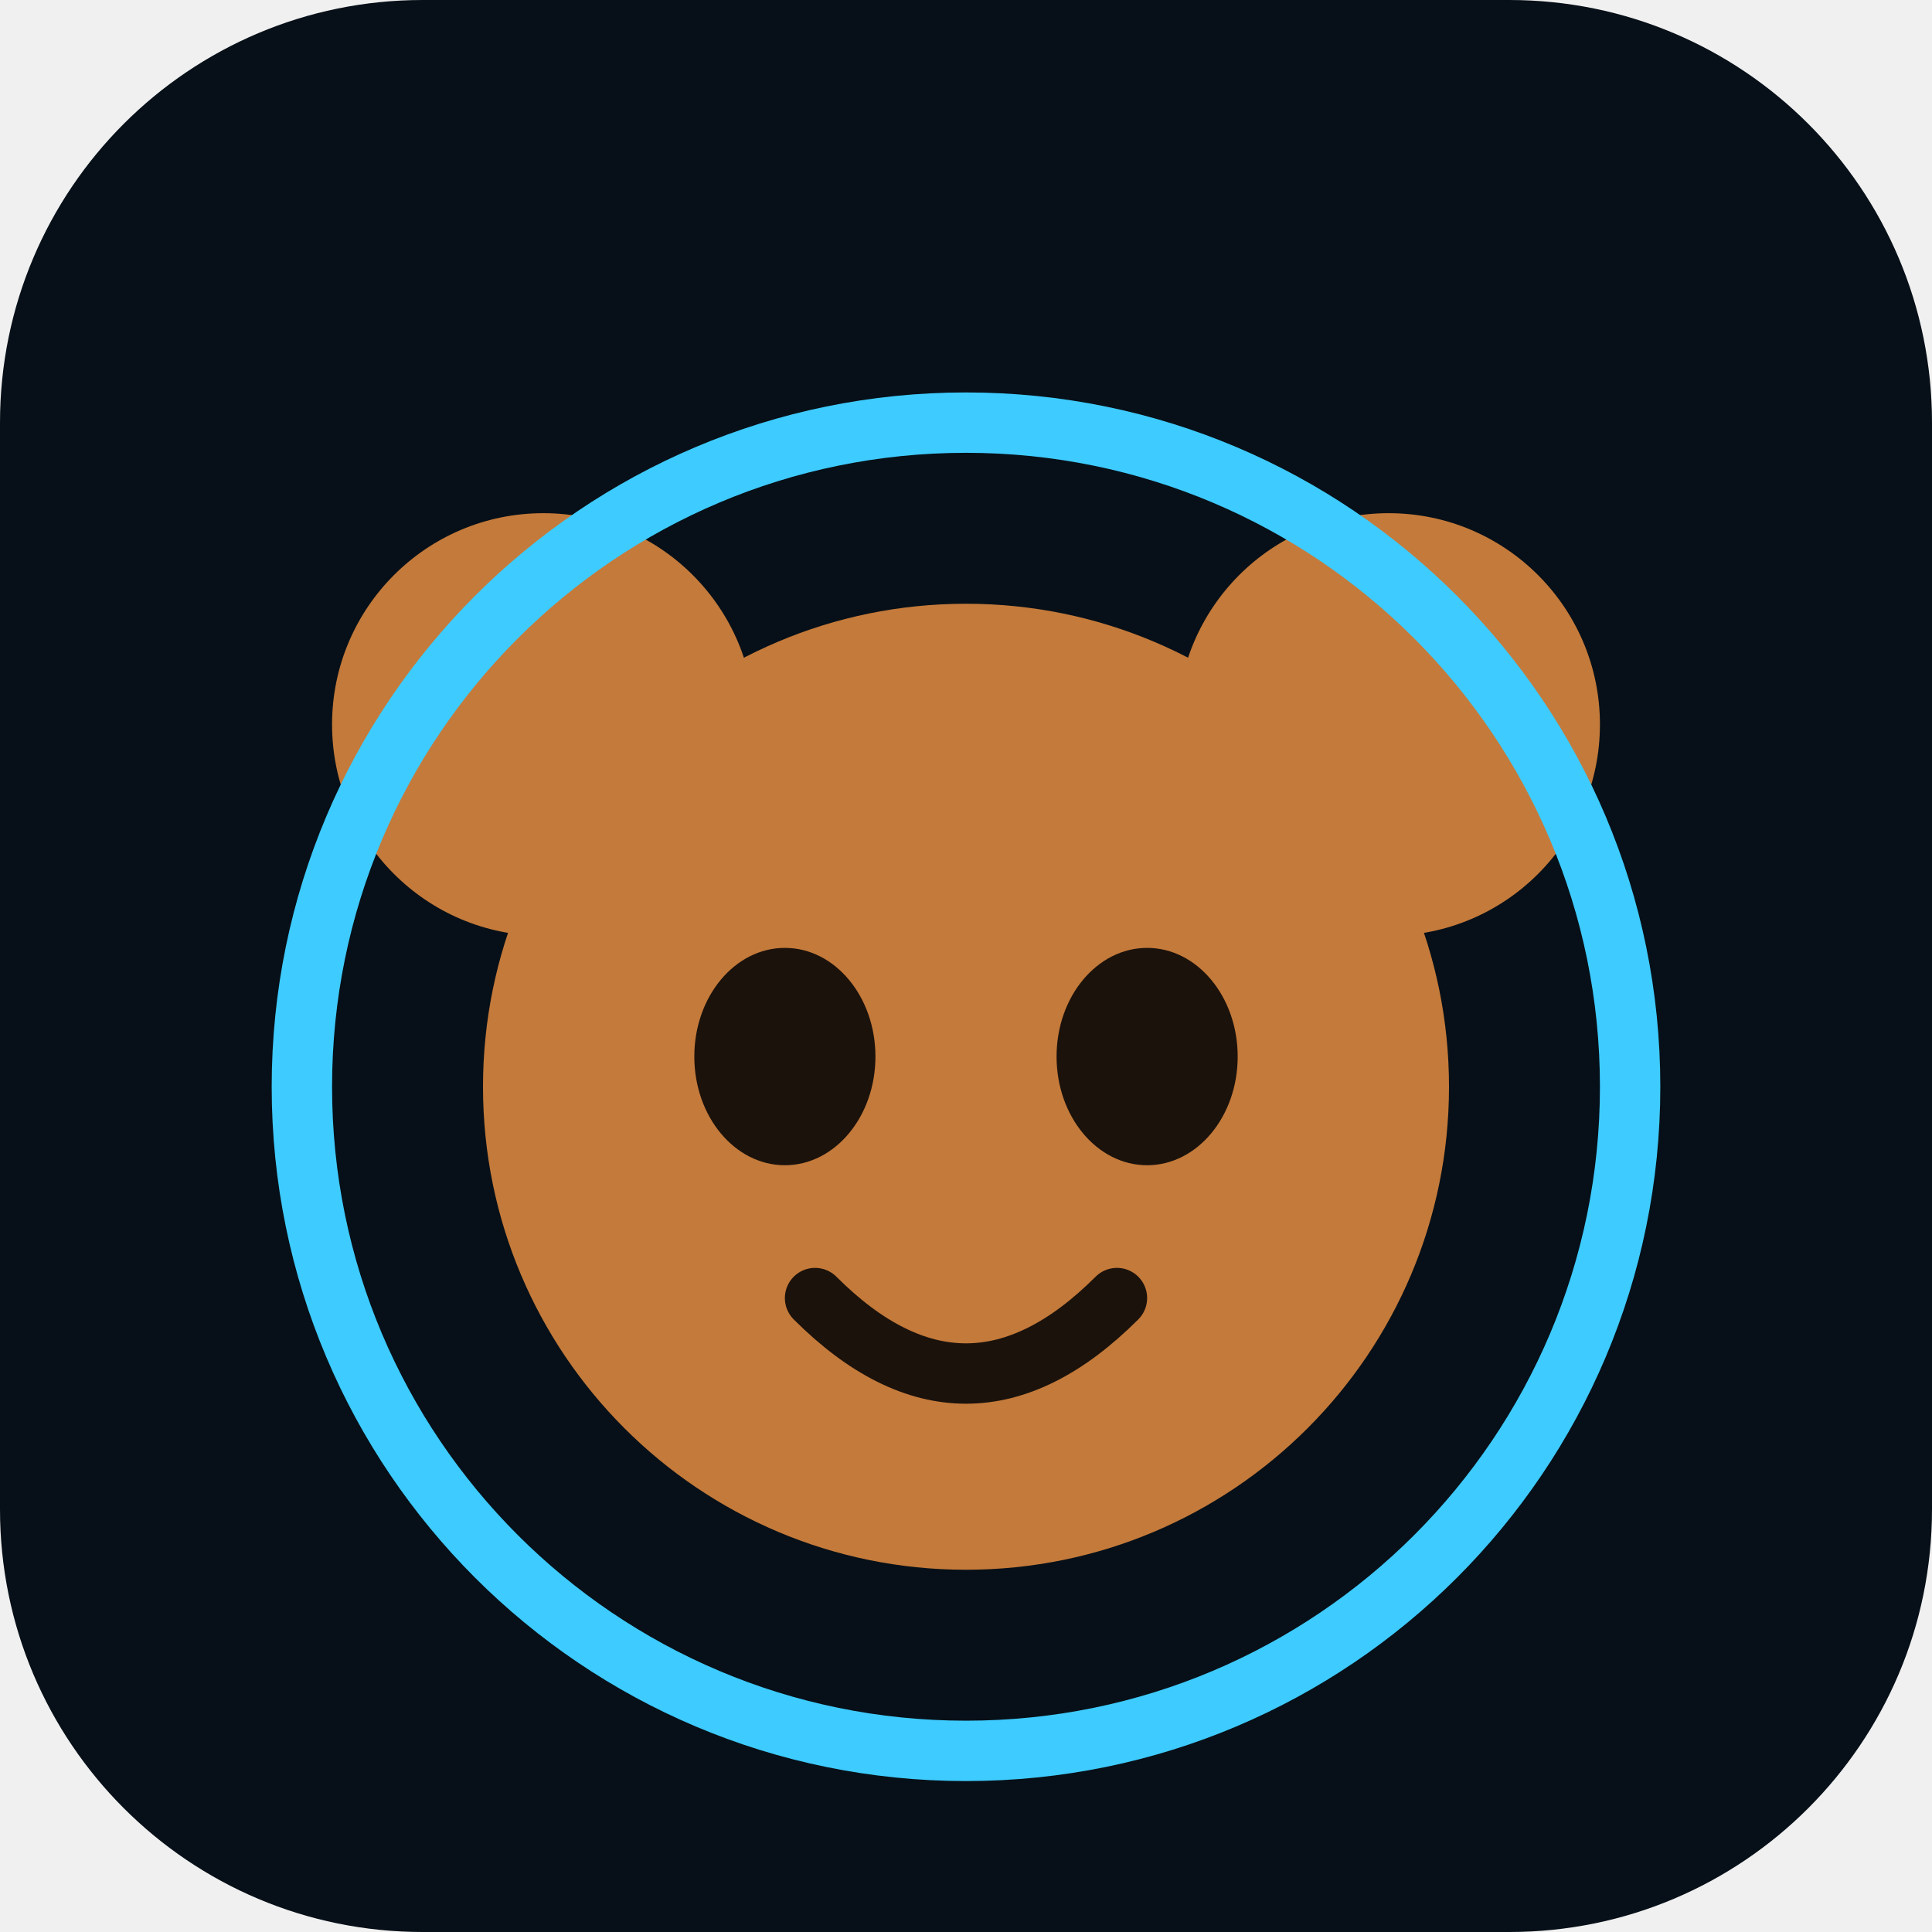
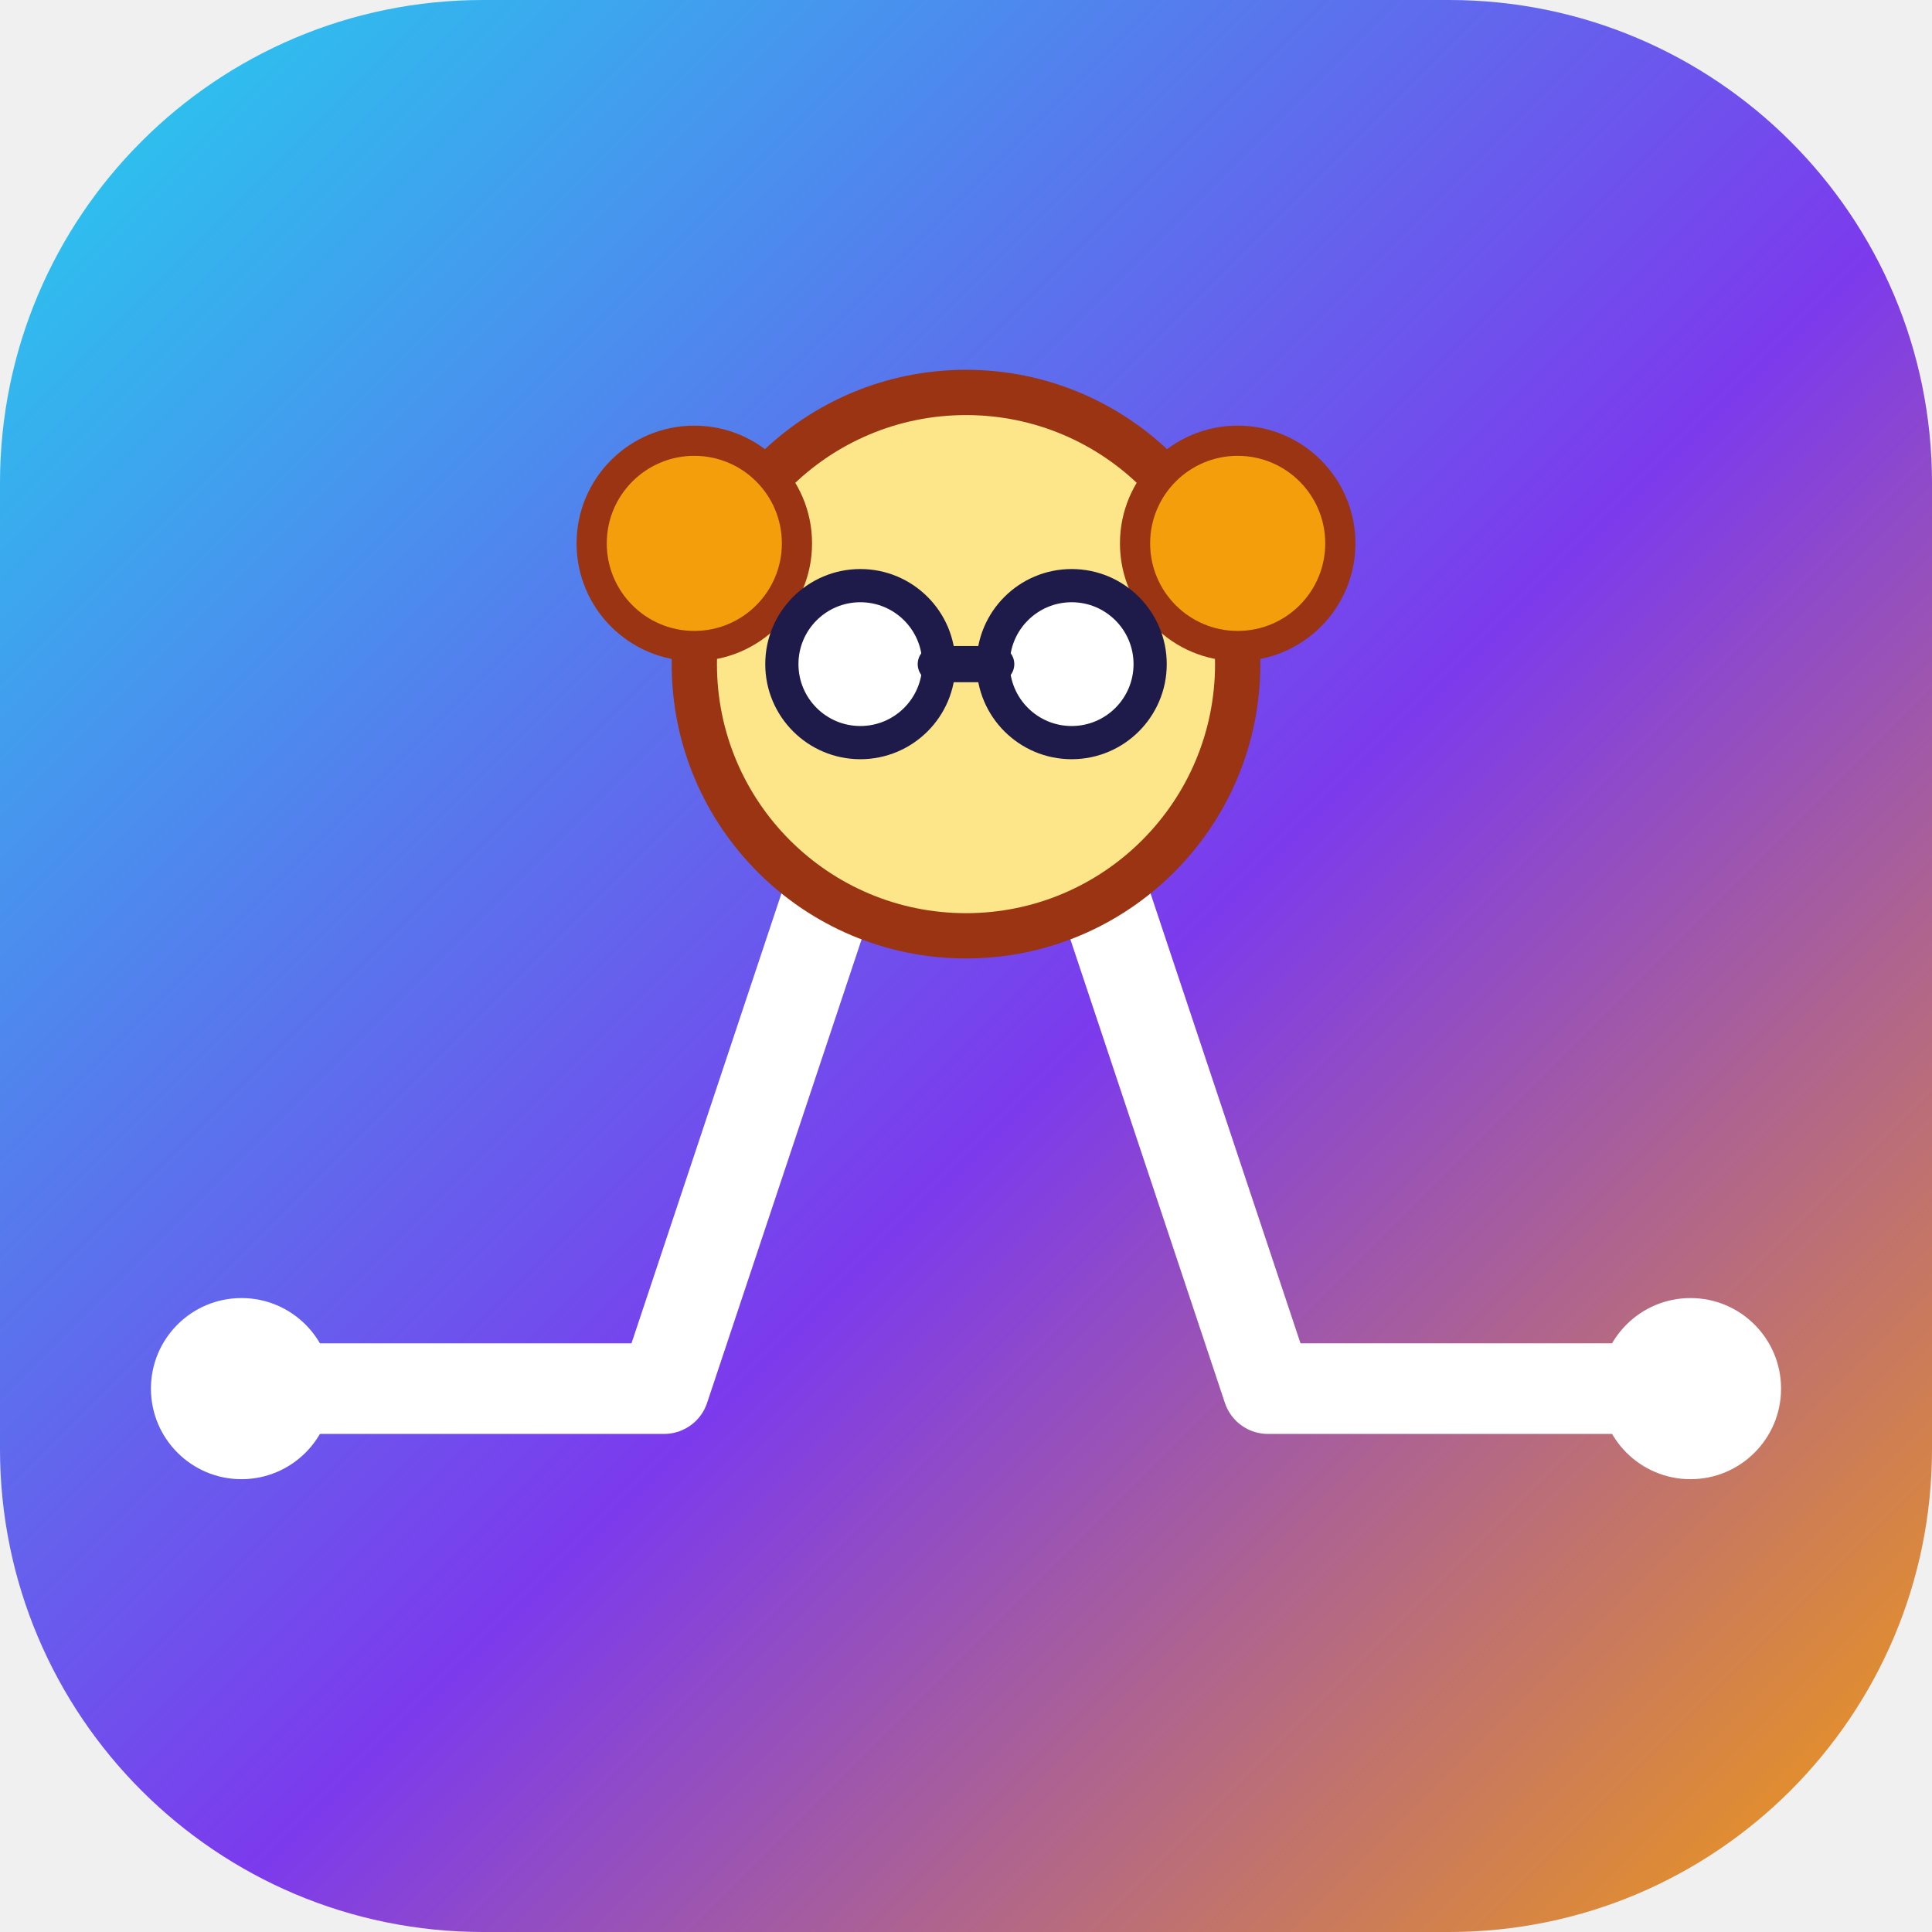
- <svg xmlns="http://www.w3.org/2000/svg" viewBox="0 0 64 64" role="img" aria-label="CypherMonkey Labs">
-   <rect width="64" height="64" rx="14" fill="#071018" />
-   <circle cx="32" cy="36" r="16" fill="#c47a3a" />
-   <circle cx="18" cy="24" r="7" fill="#c47a3a" />
-   <circle cx="46" cy="24" r="7" fill="#c47a3a" />
-   <ellipse cx="26" cy="35" rx="3" ry="3.6" fill="#1b120c" />
-   <ellipse cx="38" cy="35" rx="3" ry="3.6" fill="#1b120c" />
-   <path d="M27 43q5 5 10 0" fill="none" stroke="#1b120c" stroke-width="2" stroke-linecap="round" />
-   <circle cx="32" cy="36" r="22" fill="none" stroke="#3ecbff" stroke-width="2" />
+ <svg xmlns="http://www.w3.org/2000/svg" viewBox="0 0 64 64" role="img" aria-label="Contact Path">
+   <defs>
+     <linearGradient id="cp-fav" x1="0" y1="0" x2="1" y2="1">
+       <stop offset="0" stop-color="#22d3ee" />
+       <stop offset=".55" stop-color="#7c3aed" />
+       <stop offset="1" stop-color="#f59e0b" />
+     </linearGradient>
+   </defs>
+   <rect width="64" height="64" rx="16" fill="url(#cp-fav)" />
+   <path d="M8 46h14l6-18h8l6 18h14" fill="none" stroke="#fff" stroke-width="3" stroke-linecap="round" stroke-linejoin="round" />
+   <circle cx="8" cy="46" r="3" fill="#fff" />
+   <circle cx="56" cy="46" r="3" fill="#fff" />
+   <circle cx="32" cy="22" r="9" fill="#fde68a" stroke="#9a3412" stroke-width="1.5" />
+   <circle cx="23" cy="18" r="3.4" fill="#f59e0b" stroke="#9a3412" stroke-width="1" />
+   <circle cx="41" cy="18" r="3.4" fill="#f59e0b" stroke="#9a3412" stroke-width="1" />
+   <circle cx="28.5" cy="22" r="2.6" fill="#fff" stroke="#1e1b4b" stroke-width="1.1" />
+   <circle cx="35.5" cy="22" r="2.6" fill="#fff" stroke="#1e1b4b" stroke-width="1.1" />
+   <path d="M31 22h2" stroke="#1e1b4b" stroke-width="1.2" stroke-linecap="round" />
</svg>
